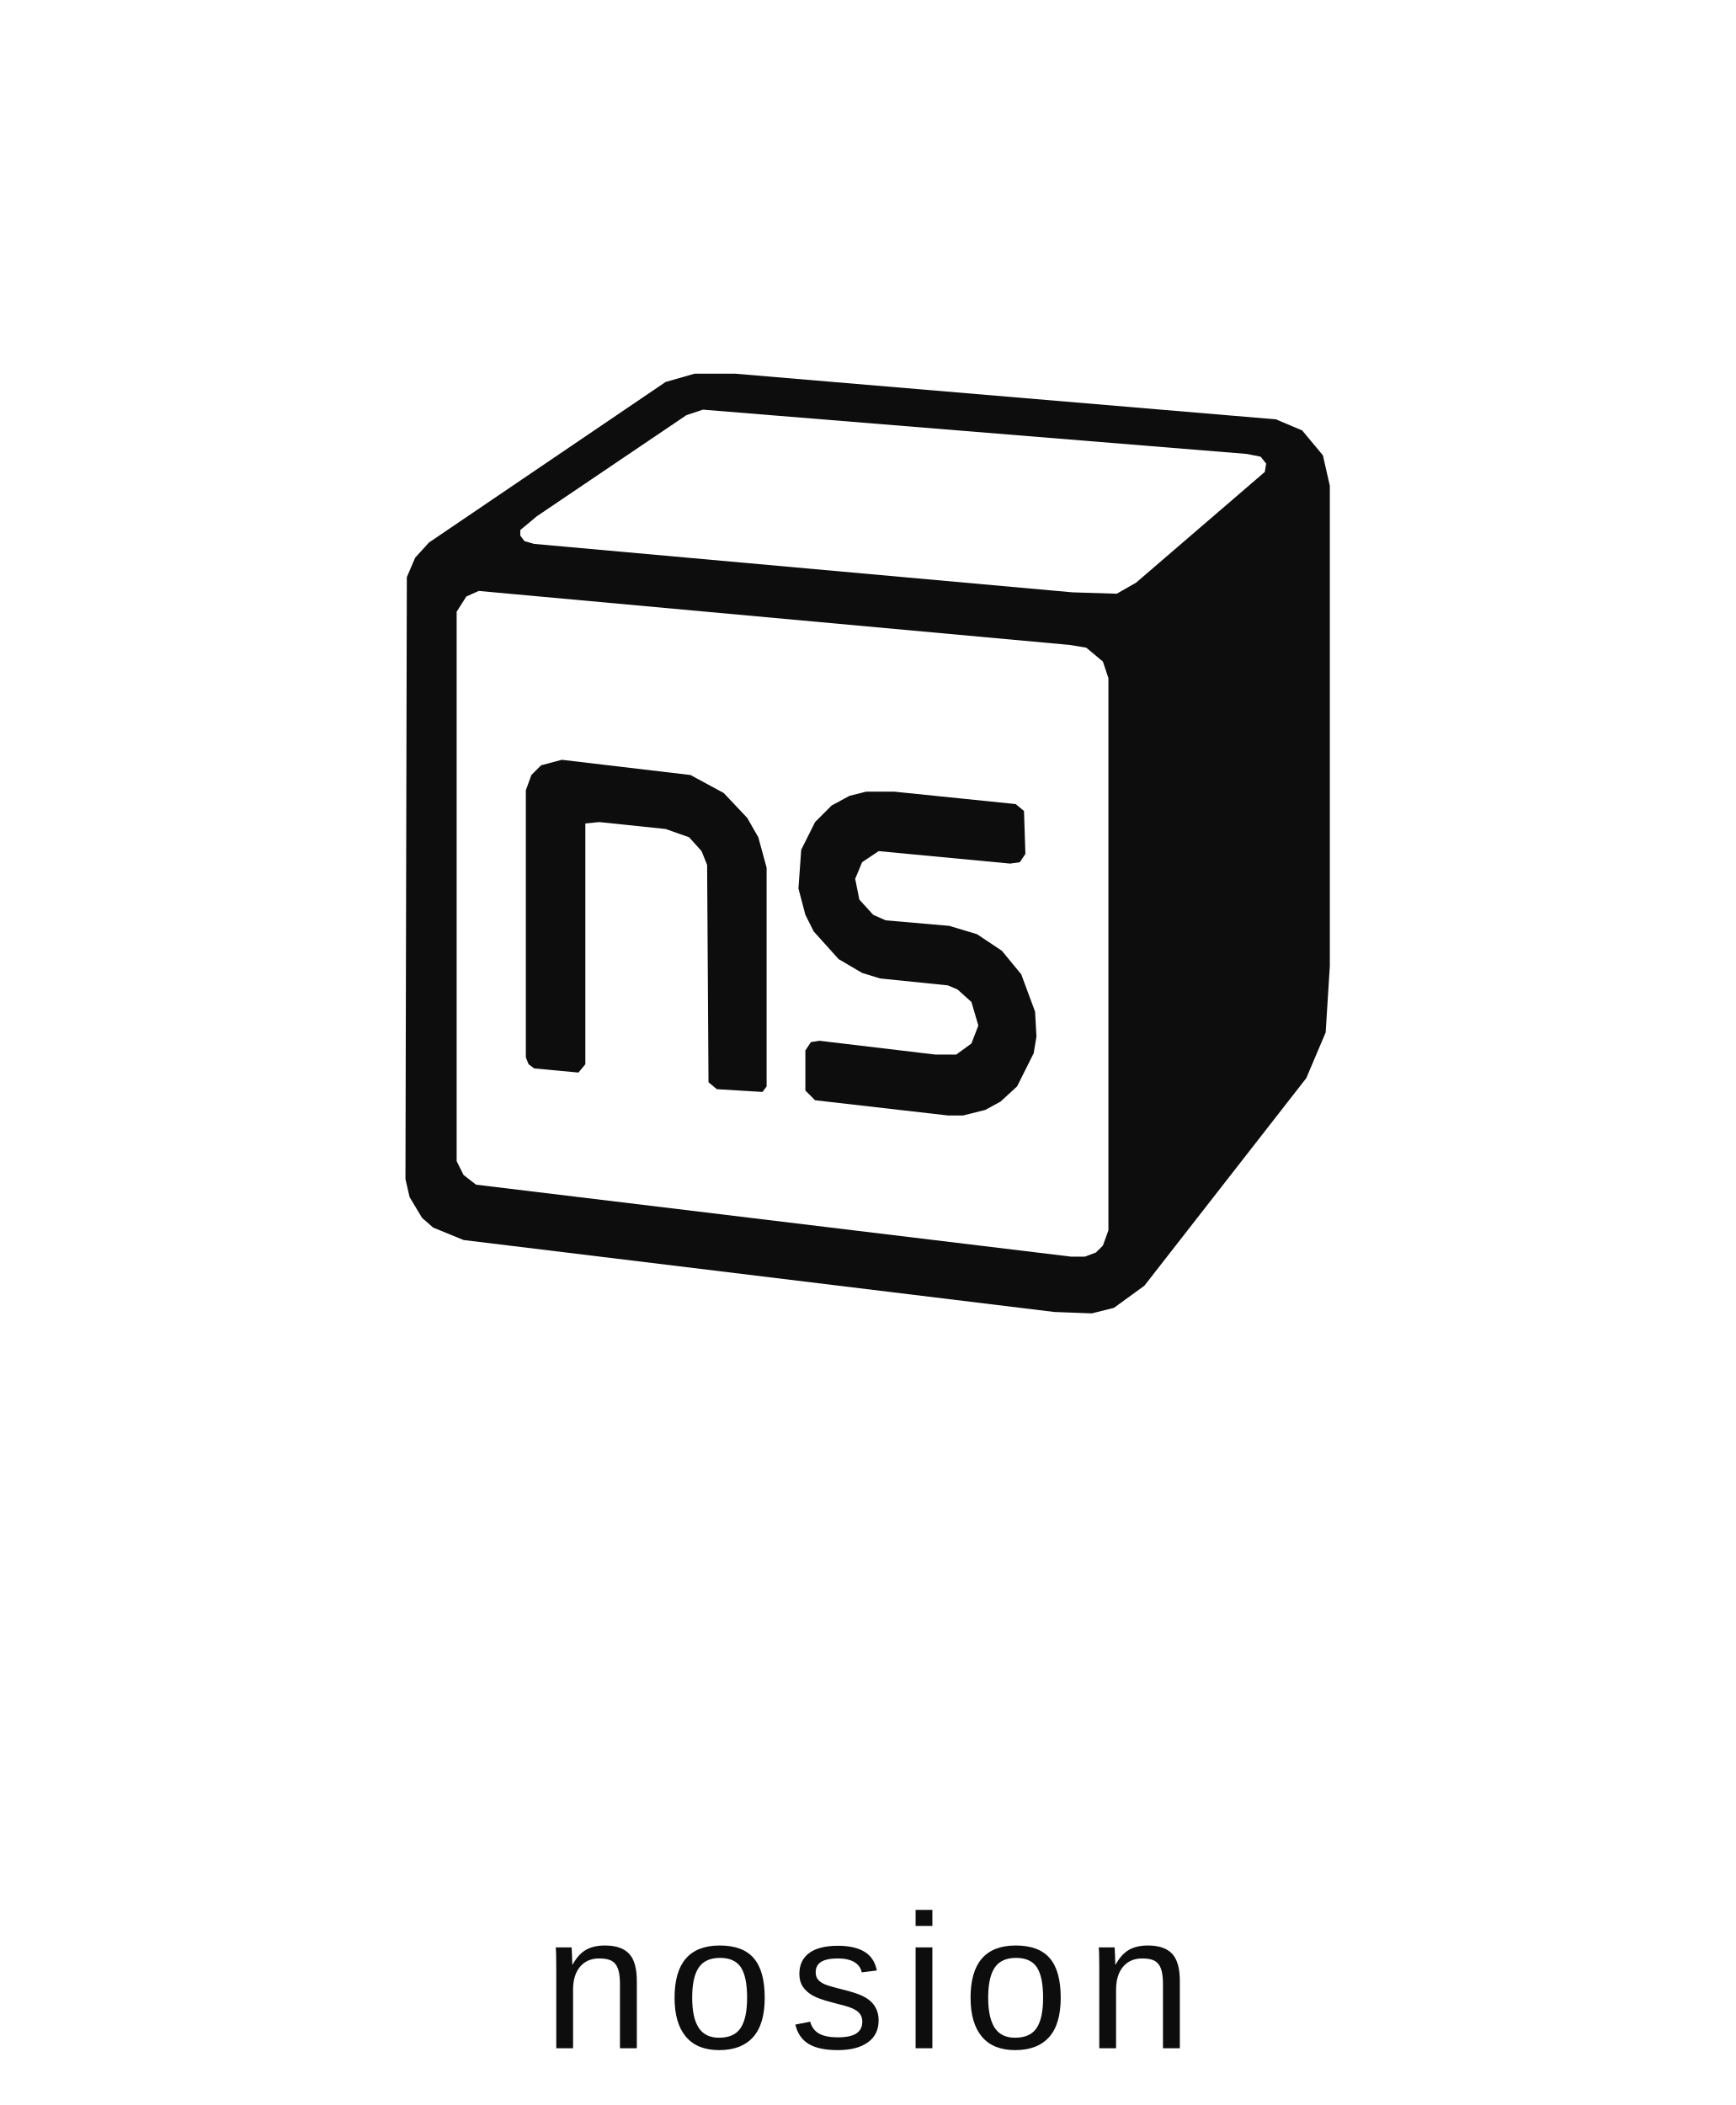
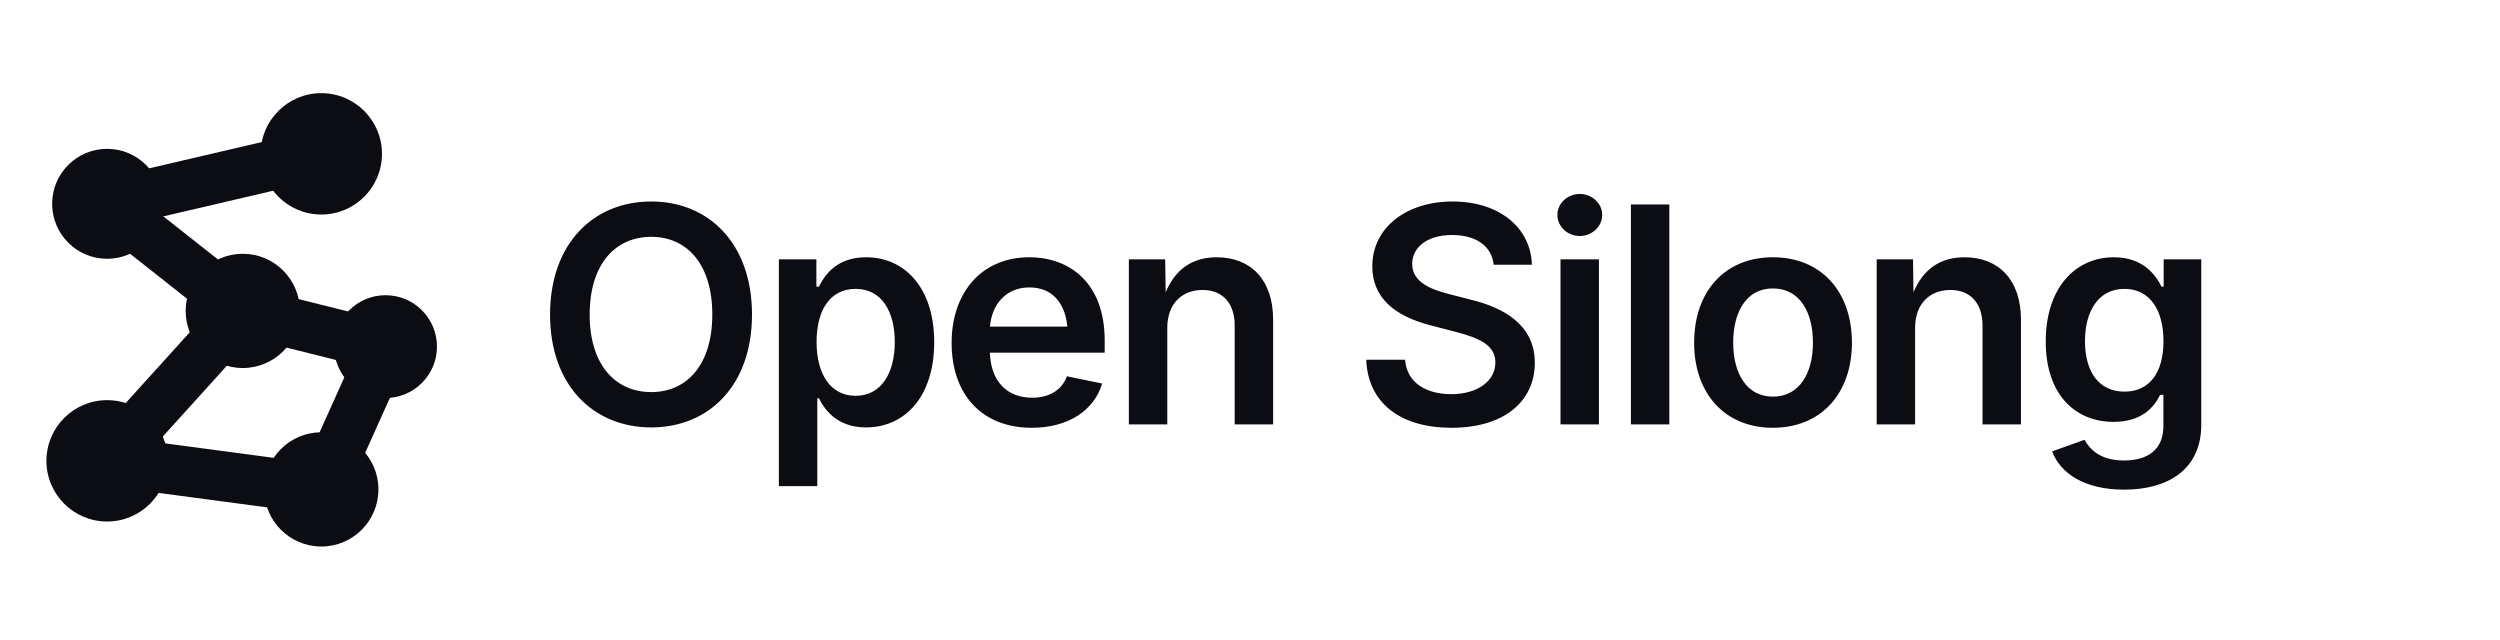
- <svg xmlns="http://www.w3.org/2000/svg" viewBox="0 0 1254 1521">
-   <path fill="#0D0D0D" fill-rule="evenodd" d="M 481,276 L 310,392 L 300,403 L 294,417 L 293,852 L 296,865 L 305,880 L 313,887 L 335,896 L 762,948 L 789,949 L 805,945 L 827,929 L 944,779 L 958,746 L 961,698 L 961,351 L 956,329 L 941,311 L 922,303 L 531,270 L 502,270 Z M 337,431 L 346,427 L 773,466 L 785,468 L 797,478 L 801,490 L 801,889 L 797,900 L 792,905 L 784,908 L 774,908 L 344,856 L 335,849 L 330,839 L 330,442 Z M 376,387 L 376,383 L 388,373 L 496,300 L 508,296 L 901,328 L 911,330 L 915,335 L 914,341 L 821,421 L 807,429 L 775,428 L 386,393 L 379,391 Z M 614,575 L 601,582 L 589,594 L 579,614 L 577,642 L 582,661 L 588,673 L 606,693 L 623,703 L 636,707 L 685,712 L 692,715 L 702,724 L 707,741 L 702,754 L 691,762 L 676,762 L 592,752 L 586,753 L 582,759 L 582,788 L 589,795 L 685,806 L 696,806 L 712,802 L 723,796 L 735,785 L 747,761 L 749,749 L 748,731 L 738,704 L 724,687 L 706,675 L 686,669 L 640,665 L 631,661 L 621,650 L 618,635 L 623,623 L 635,615 L 730,624 L 737,623 L 741,617 L 740,586 L 734,581 L 646,572 L 626,572 Z M 391,553 L 384,560 L 380,571 L 380,764 L 382,769 L 386,772 L 418,775 L 423,769 L 423,595 L 433,594 L 481,599 L 498,605 L 507,615 L 511,625 L 512,782 L 518,787 L 551,789 L 554,785 L 554,627 L 548,605 L 540,591 L 523,573 L 499,560 L 406,549 Z" />
-   <text x="627" y="1480" font-family="'Poppins', 'Helvetica Neue', Arial, sans-serif" font-size="138" font-weight="300" letter-spacing="12.5" text-anchor="middle" fill="#0D0D0D">nosion</text>
+ <svg xmlns="http://www.w3.org/2000/svg" viewBox="0 0 430 110">
+   <g transform="translate(-22.1,1.9) scale(1.228)">
+     <line x1="63" y1="20" x2="33" y2="27" stroke="#0b0d12" stroke-width="7" stroke-linecap="round" />
+     <line x1="33" y1="27" x2="52" y2="42" stroke="#0b0d12" stroke-width="7" stroke-linecap="round" />
+     <line x1="52" y1="42" x2="72" y2="47" stroke="#0b0d12" stroke-width="7" stroke-linecap="round" />
+     <line x1="52" y1="42" x2="33" y2="63" stroke="#0b0d12" stroke-width="7" stroke-linecap="round" />
+     <line x1="72" y1="47" x2="63" y2="67" stroke="#0b0d12" stroke-width="7" stroke-linecap="round" />
+     <line x1="33" y1="63" x2="63" y2="67" stroke="#0b0d12" stroke-width="7" stroke-linecap="round" />
+     <circle cx="63" cy="20" r="8.5" fill="#0b0d12" />
+     <circle cx="33" cy="27" r="7.7" fill="#0b0d12" />
+     <circle cx="52" cy="42" r="8" fill="#0b0d12" />
+     <circle cx="72" cy="47" r="7.2" fill="#0b0d12" />
+     <circle cx="33" cy="63" r="8.5" fill="#0b0d12" />
+     <circle cx="63" cy="67" r="8" fill="#0b0d12" />
+   </g>
+   <text x="92" y="73" font-family="Inter, system-ui, -apple-system, 'Segoe UI', Roboto, sans-serif" font-size="52" font-weight="600" letter-spacing="-1.5" fill="#0b0d12">Open Silong</text>
</svg>
